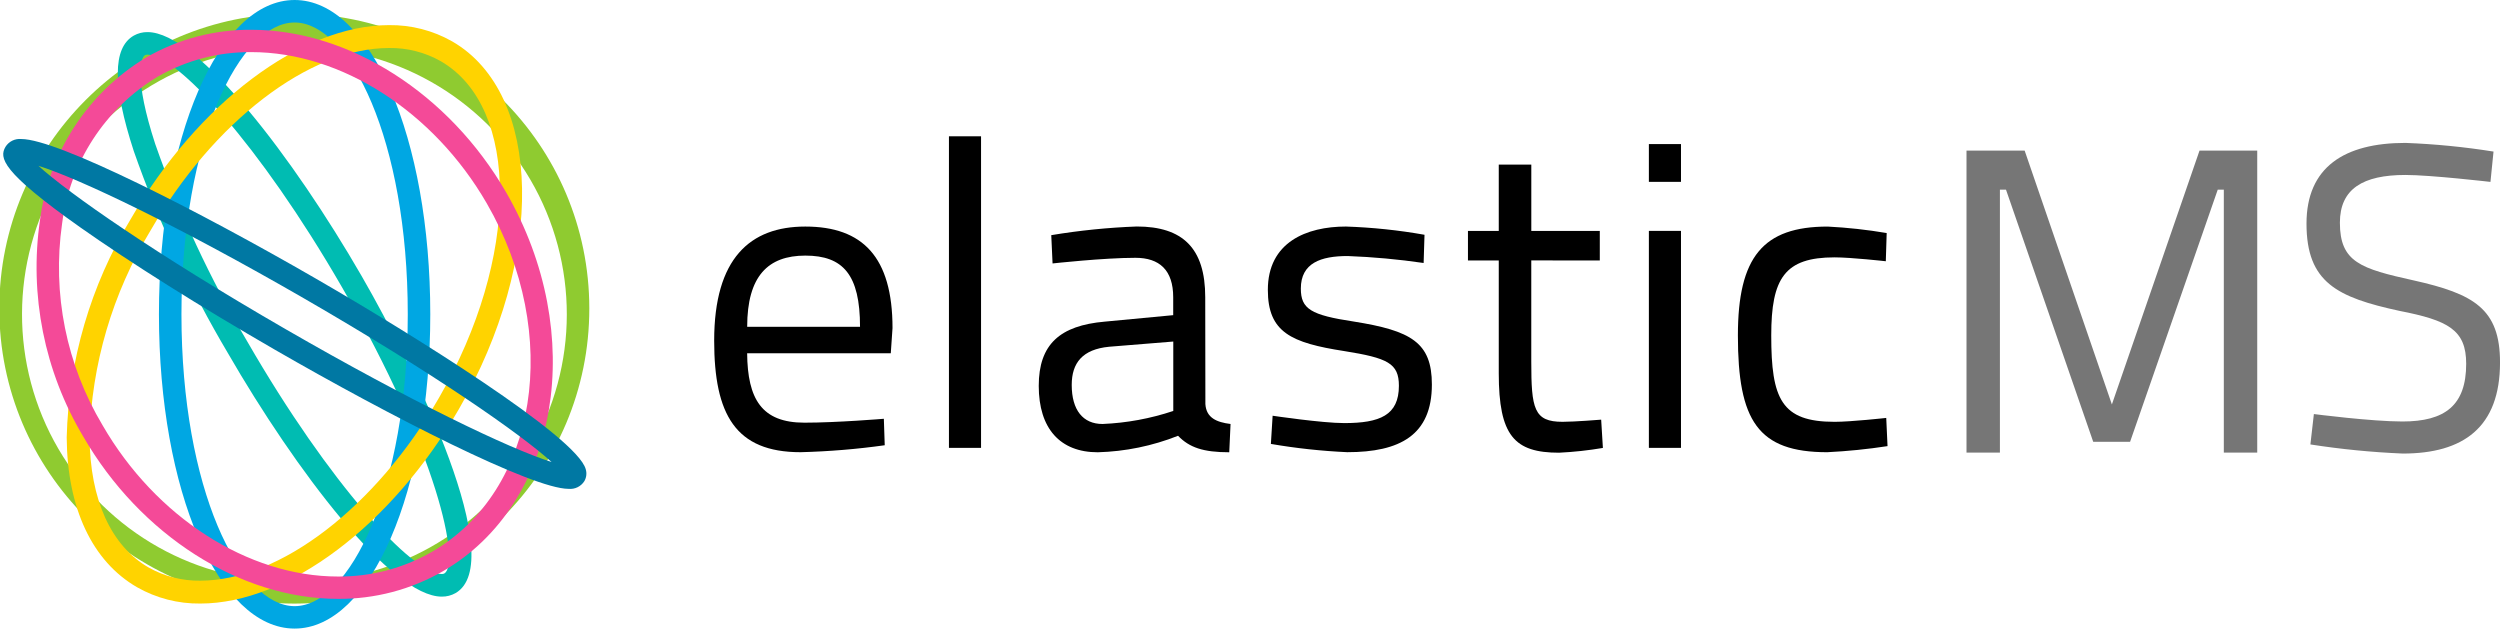
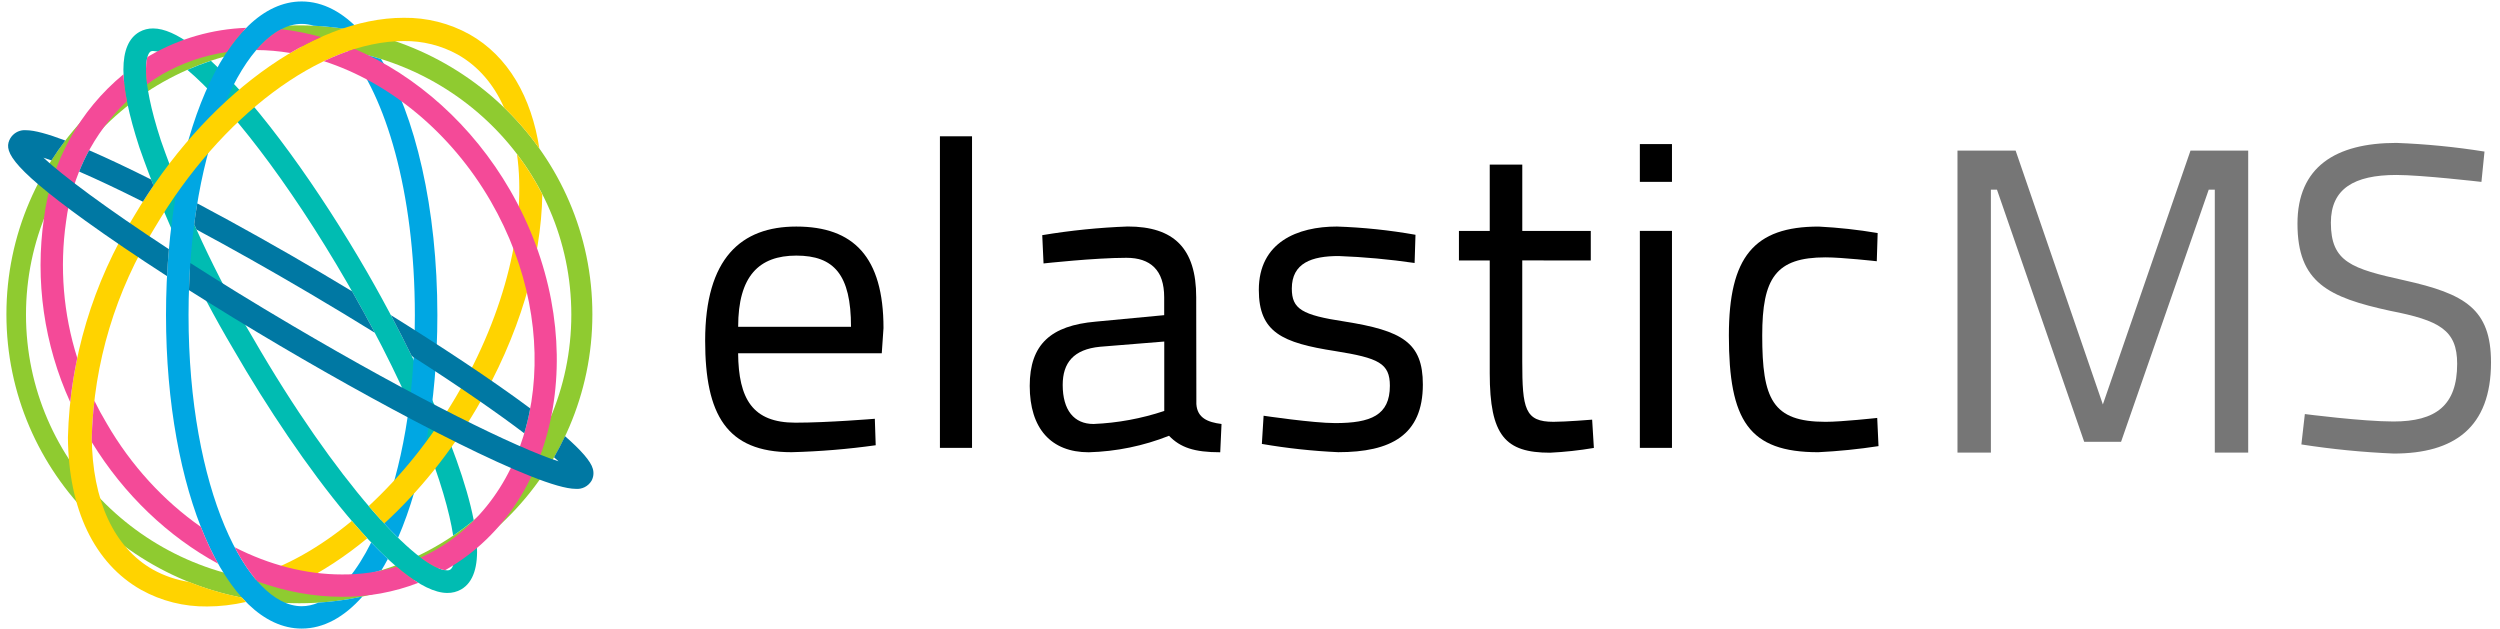
- <svg xmlns="http://www.w3.org/2000/svg" width="167.907" height="42.217" viewBox="0 0 167.907 42.217">
-   <g id="elasticms-colour-rvb" transform="translate(-2038.185 -1854.937)">
-     <g id="Group_641" data-name="Group 641">
-       <path id="Path_1674" data-name="Path 1674" d="M2097.547,1883.063l.059,1.778a49.928,49.928,0,0,1-5.655.467c-4.371,0-5.8-2.536-5.8-7.491,0-5.537,2.419-7.664,6.12-7.664,3.847,0,5.858,2.039,5.858,6.819l-.116,1.691h-9.648c.03,3.061.962,4.662,3.848,4.662C2094.4,1883.325,2097.547,1883.063,2097.547,1883.063Zm-1.6-6.177c0-3.5-1.137-4.782-3.673-4.782-2.506,0-3.906,1.372-3.906,4.782Z" />
-       <path id="Path_1675" data-name="Path 1675" d="M2101.919,1864.091h2.156v20.926h-2.156Z" />
-       <path id="Path_1676" data-name="Path 1676" d="M2119.142,1882.073c.058.932.758,1.223,1.69,1.34l-.087,1.9c-1.749,0-2.681-.321-3.439-1.108a15.782,15.782,0,0,1-5.392,1.108c-2.535,0-3.964-1.6-3.964-4.459,0-2.8,1.429-4.051,4.431-4.315l4.6-.435v-1.2c0-1.836-.933-2.652-2.536-2.652-2.127,0-5.567.379-5.567.379l-.087-1.9a44.961,44.961,0,0,1,5.741-.582c3.089,0,4.6,1.457,4.6,4.75Zm-6.47-3.847c-1.777.173-2.507,1.078-2.507,2.564,0,1.691.758,2.623,2.07,2.623a17.268,17.268,0,0,0,4.751-.875v-4.662Z" />
-       <path id="Path_1677" data-name="Path 1677" d="M2133.8,1872.6a47.617,47.617,0,0,0-5.1-.467c-1.807,0-3.147.467-3.147,2.185,0,1.371.67,1.78,3.555,2.215,3.847.613,5.246,1.4,5.246,4.227,0,3.41-2.157,4.547-5.683,4.547a41.081,41.081,0,0,1-5.13-.555l.117-1.893s3.323.494,4.809.494c2.39,0,3.672-.523,3.672-2.505,0-1.516-.758-1.866-3.672-2.332-3.556-.553-5.13-1.252-5.13-4.11,0-3.2,2.594-4.254,5.246-4.254a37.3,37.3,0,0,1,5.276.553Z" />
-       <path id="Path_1678" data-name="Path 1678" d="M2141.03,1872.427v6.789c0,3.178.174,4.051,2.1,4.051.816,0,2.594-.145,2.594-.145l.116,1.9a24.761,24.761,0,0,1-2.943.32c-3,0-4.051-1.137-4.051-5.334v-7.576h-2.069v-1.983h2.069v-4.459h2.186v4.459h4.6v1.983Z" />
-       <path id="Path_1679" data-name="Path 1679" d="M2148.928,1864.614h2.157v2.537h-2.157Zm0,5.83h2.157v14.573h-2.157Z" />
-       <path id="Path_1680" data-name="Path 1680" d="M2164.9,1870.589l-.059,1.894s-2.332-.261-3.439-.261c-3.352,0-4.255,1.4-4.255,5.246,0,4.256.671,5.8,4.255,5.8,1.107,0,3.468-.262,3.468-.262l.087,1.894a39.543,39.543,0,0,1-4.05.409c-4.664,0-6-2.127-6-7.84,0-5.276,1.69-7.315,6.033-7.315A33.915,33.915,0,0,1,2164.9,1870.589Z" />
-       <path id="Path_1681" data-name="Path 1681" d="M2170.261,1865.052h3.905l5.859,17.049,5.886-17.049h3.876v20.285h-2.244v-17.662h-.408l-5.887,16.933h-2.477l-5.858-16.933h-.408v17.662h-2.244Z" fill="#767676" />
-       <path id="Path_1682" data-name="Path 1682" d="M2205.451,1867.154s-4.022-.466-5.712-.466c-2.856,0-4.4.933-4.4,3.207,0,2.652,1.4,3.088,4.955,3.875,4.021.9,5.8,1.894,5.8,5.508,0,4.373-2.477,6.121-6.529,6.121a55.511,55.511,0,0,1-6.207-.612l.233-2.041s3.877.5,5.946.5c2.855,0,4.284-1.078,4.284-3.877,0-2.273-1.2-2.914-4.488-3.554-4.168-.905-6.237-1.9-6.237-5.86,0-3.787,2.536-5.42,6.645-5.42a49.433,49.433,0,0,1,5.916.582Z" fill="#767676" />
-     </g>
-     <path id="Path_1683" data-name="Path 1683" d="M2057.977,1895.476h-.05a19.813,19.813,0,1,1,.05,0Zm.037-37.356a17.932,17.932,0,1,0-.083,35.856l.046.75v-.75a17.931,17.931,0,1,0,.037-35.856Z" fill="#8fcb30" />
-     <path id="Path_1684" data-name="Path 1684" d="M2067.853,1895.008c-3.381,0-9.819-8.485-14.369-16.367a75.445,75.445,0,0,1-6.317-13.564c-1.427-4.389-1.428-6.923,0-7.747a1.842,1.842,0,0,1,.927-.237c3.38,0,9.817,8.483,14.368,16.364,3.74,6.475,9.871,19.262,6.32,21.313A1.831,1.831,0,0,1,2067.853,1895.008Zm-19.761-36.4a.348.348,0,0,0-.169.035c-.294.169-.743,1.571.687,5.964a73.718,73.718,0,0,0,6.187,13.274c5.566,9.642,11.111,15.609,13.056,15.609a.363.363,0,0,0,.17-.034c1.077-.623-.372-7.979-6.876-19.241C2055.581,1864.576,2050.036,1858.609,2048.092,1858.609Z" fill="#00bcb2" />
-     <path id="Path_1685" data-name="Path 1685" d="M2057.972,1897.154c-5.109,0-9.112-9.271-9.112-21.107s4-21.11,9.112-21.11,9.112,9.273,9.112,21.11S2063.081,1897.154,2057.972,1897.154Zm0-40.706c-3.671,0-7.6,7.875-7.6,19.6s3.931,19.6,7.6,19.6,7.6-7.875,7.6-19.6S2061.643,1856.448,2057.972,1856.448Z" fill="#00a7e3" />
-     <path id="Path_1686" data-name="Path 1686" d="M2051.64,1895.473a8.377,8.377,0,0,1-4.249-1.095c-3.015-1.74-4.692-5.314-4.726-10.064a29.735,29.735,0,0,1,4.281-14.632c4.508-7.811,11.487-13.058,17.364-13.058a8.373,8.373,0,0,1,4.247,1.094c6.079,3.51,6.279,14.59.446,24.7C2064.493,1890.226,2057.515,1895.473,2051.64,1895.473Zm12.67-37.312c-5.346,0-11.79,4.939-16.033,12.289a28.166,28.166,0,0,0-4.075,13.854c.029,4.182,1.435,7.287,3.957,8.743a6.861,6.861,0,0,0,3.481.889c5.345,0,11.787-4.938,16.032-12.288,5.41-9.375,5.462-19.512.116-22.6A6.847,6.847,0,0,0,2064.31,1858.161Z" fill="#ffd300" />
-     <path id="Path_1687" data-name="Path 1687" d="M2060.879,1895.158c-6.567,0-13.283-4.283-17.109-10.911a22.162,22.162,0,0,1-2.9-14.528,15,15,0,0,1,7.141-10.926,13.916,13.916,0,0,1,7.054-1.856c6.567,0,13.283,4.283,17.109,10.91,5.493,9.514,3.591,20.934-4.24,25.456A13.928,13.928,0,0,1,2060.879,1895.158Zm-5.814-36.721a12.436,12.436,0,0,0-6.3,1.655,13.523,13.523,0,0,0-6.41,9.867,20.658,20.658,0,0,0,2.718,13.538c3.563,6.173,9.769,10.161,15.81,10.161a12.445,12.445,0,0,0,6.305-1.654c7.114-4.109,8.77-14.609,3.691-23.407C2067.312,1862.425,2061.106,1858.437,2055.065,1858.437Z" fill="#f44a98" />
-     <path id="Path_1688" data-name="Path 1688" d="M2076.374,1887.77c-2.429,0-11.945-4.853-19.758-9.363-5.031-2.905-9.663-5.819-13.04-8.2-5.349-3.775-5.44-4.683-5.024-5.407a1.129,1.129,0,0,1,1.063-.526c2.437,0,11.951,4.852,19.76,9.361,6.468,3.735,17.57,10.637,18.151,12.82a1.014,1.014,0,0,1-.092.794A1.125,1.125,0,0,1,2076.374,1887.77Zm-35.613-21.7c2.051,1.862,7.855,5.923,16.632,10.989,8.377,4.835,15.038,8.028,17.837,8.908-2.049-1.862-7.854-5.922-16.631-10.991C2050.226,1870.145,2043.564,1866.951,2040.761,1866.072Z" fill="#0078a3" />
+ <svg xmlns="http://www.w3.org/2000/svg" width="167.907" height="42.217" viewBox="0 0 167.907 42.217" version="1.1" id="elasticms-colour-rvb">
+   <g id="elasticms" transform="translate(-2038.791,-1854.937)">
+     <path id="Path_1674" d="m 2097.547,1883.063 0.059,1.778 a 49.928,49.928 0 0 1 -5.655,0.467 c -4.371,0 -5.8,-2.536 -5.8,-7.491 0,-5.537 2.419,-7.664 6.12,-7.664 3.847,0 5.858,2.039 5.858,6.819 l -0.116,1.691 h -9.648 c 0.03,3.061 0.962,4.662 3.848,4.662 2.187,0 5.334,-0.262 5.334,-0.262 z m -1.6,-6.177 c 0,-3.5 -1.137,-4.782 -3.673,-4.782 -2.506,0 -3.906,1.372 -3.906,4.782 z" />
+     <path id="Path_1675" d="m 2101.919,1864.091 h 2.156 v 20.926 h -2.156 z" />
+     <path id="Path_1676" d="m 2119.142,1882.073 c 0.058,0.932 0.758,1.223 1.69,1.34 l -0.087,1.9 c -1.749,0 -2.681,-0.321 -3.439,-1.108 a 15.782,15.782 0 0 1 -5.392,1.108 c -2.535,0 -3.964,-1.6 -3.964,-4.459 0,-2.8 1.429,-4.051 4.431,-4.315 l 4.6,-0.435 v -1.2 c 0,-1.836 -0.933,-2.652 -2.536,-2.652 -2.127,0 -5.567,0.379 -5.567,0.379 l -0.087,-1.9 a 44.961,44.961 0 0 1 5.741,-0.582 c 3.089,0 4.6,1.457 4.6,4.75 z m -6.47,-3.847 c -1.777,0.173 -2.507,1.078 -2.507,2.564 0,1.691 0.758,2.623 2.07,2.623 a 17.268,17.268 0 0 0 4.751,-0.875 v -4.662 z" />
+     <path id="Path_1677" d="m 2133.8,1872.6 a 47.617,47.617 0 0 0 -5.1,-0.467 c -1.807,0 -3.147,0.467 -3.147,2.185 0,1.371 0.67,1.78 3.555,2.215 3.847,0.613 5.246,1.4 5.246,4.227 0,3.41 -2.157,4.547 -5.683,4.547 a 41.081,41.081 0 0 1 -5.13,-0.555 l 0.117,-1.893 c 0,0 3.323,0.494 4.809,0.494 2.39,0 3.672,-0.523 3.672,-2.505 0,-1.516 -0.758,-1.866 -3.672,-2.332 -3.556,-0.553 -5.13,-1.252 -5.13,-4.11 0,-3.2 2.594,-4.254 5.246,-4.254 a 37.3,37.3 0 0 1 5.276,0.553 z" />
+     <path id="Path_1678" d="m 2141.03,1872.427 v 6.789 c 0,3.178 0.174,4.051 2.1,4.051 0.816,0 2.594,-0.145 2.594,-0.145 l 0.116,1.9 a 24.761,24.761 0 0 1 -2.943,0.32 c -3,0 -4.051,-1.137 -4.051,-5.334 v -7.576 h -2.069 v -1.983 h 2.069 v -4.459 h 2.186 v 4.459 h 4.6 v 1.983 z" />
+     <path id="Path_1679" d="m 2148.928,1864.614 h 2.157 v 2.537 h -2.157 z m 0,5.83 h 2.157 v 14.573 h -2.157 z" />
+     <path id="Path_1680" d="m 2164.9,1870.589 -0.059,1.894 c 0,0 -2.332,-0.261 -3.439,-0.261 -3.352,0 -4.255,1.4 -4.255,5.246 0,4.256 0.671,5.8 4.255,5.8 1.107,0 3.468,-0.262 3.468,-0.262 l 0.087,1.894 a 39.543,39.543 0 0 1 -4.05,0.409 c -4.664,0 -6,-2.127 -6,-7.84 0,-5.276 1.69,-7.315 6.033,-7.315 a 33.915,33.915 0 0 1 3.96,0.435 z" />
+     <path id="Path_1681" d="m 2170.261,1865.052 h 3.905 l 5.859,17.049 5.886,-17.049 h 3.876 v 20.285 h -2.244 v -17.662 h -0.408 l -5.887,16.933 h -2.477 l -5.858,-16.933 h -0.408 v 17.662 h -2.244 z" fill="#767676" />
+     <path id="Path_1682" d="m 2205.451,1867.154 c 0,0 -4.022,-0.466 -5.712,-0.466 -2.856,0 -4.4,0.933 -4.4,3.207 0,2.652 1.4,3.088 4.955,3.875 4.021,0.9 5.8,1.894 5.8,5.508 0,4.373 -2.477,6.121 -6.529,6.121 a 55.511,55.511 0 0 1 -6.207,-0.612 l 0.233,-2.041 c 0,0 3.877,0.5 5.946,0.5 2.855,0 4.284,-1.078 4.284,-3.877 0,-2.273 -1.2,-2.914 -4.488,-3.554 -4.168,-0.905 -6.237,-1.9 -6.237,-5.86 0,-3.787 2.536,-5.42 6.645,-5.42 a 49.433,49.433 0 0 1 5.916,0.582 z" fill="#767676" />
+   </g>
+   <g id="ball" transform="translate(0.2787456)">
+     <path id="path_lime" style="display:inline;fill:#8fcb30;fill-opacity:1;stroke-width:0.986" d="M 19.83,1.704 A 19.678,19.406 0 0 0 0.152,21.11 19.678,19.406 0 0 0 19.83,40.516 19.678,19.406 0 0 0 39.507,21.11 19.678,19.406 0 0 0 19.83,1.704 Z M 19.781,3.126 A 18.314,18.008 0 0 1 38.093,21.135 18.314,18.008 0 0 1 19.781,39.143 18.314,18.008 0 0 1 1.467,21.135 18.314,18.008 0 0 1 19.781,3.126 Z" />
+     <path id="path_teal" style="display:inline;fill:#00bcb2;fill-opacity:1" d="M 10.008,1.91 A 1.842,1.842 0 0 0 9.08,2.146 c -1.428,0.824 -1.427,3.359 0,7.748 A 75.445,75.445 0 0 0 15.398,23.457 c 4.55,7.882 10.986,16.367 14.367,16.367 a 1.831,1.831 0 0 0 0.93,-0.238 C 31.536,39.1 31.835,38.013 31.75,36.549 a 19.678,19.406 0 0 1 -1.512,1.027 c -0.042,0.37 -0.143,0.606 -0.301,0.697 a 0.363,0.363 0 0 1 -0.172,0.033 c -1.945,0 -7.489,-5.967 -13.055,-15.609 A 73.718,73.718 0 0 1 10.523,9.424 C 9.093,5.031 9.542,3.628 9.836,3.459 a 0.348,0.348 0 0 1 0.17,-0.035 v 0.002 c 0.269,0 0.607,0.114 1.004,0.336 a 19.678,19.406 0 0 1 1.623,-0.715 c -0.989,-0.726 -1.88,-1.137 -2.625,-1.137 z m 3.877,2.174 a 18.314,18.008 0 0 0 -1.578,0.609 c 2.648,2.234 6.696,7.31 10.754,14.338 4.554,7.885 6.63,13.856 7.096,16.941 a 18.314,18.008 0 0 0 1.381,-1.033 C 30.598,30.06 26.929,22.695 24.375,18.273 21.235,12.835 17.197,7.111 13.885,4.084 Z" />
+     <path id="path_aqua" style="display:inline;fill:#00a7e3;fill-opacity:1;stroke-width:0.999" d="m 19.984,0.098 c -5.112,0 -9.113,9.254 -9.113,21.062 0,11.808 4.004,21.057 9.113,21.057 1.477,0 2.862,-0.772 4.084,-2.156 a 19.678,19.406 0 0 1 -2.961,0.414 c -0.374,0.159 -0.75,0.24 -1.123,0.24 -3.669,0 -7.6,-7.857 -7.6,-19.555 0,-11.698 3.929,-19.555 7.6,-19.555 0.265,0 0.531,0.041 0.797,0.121 a 19.678,19.406 0 0 1 3.182,0.41 C 22.767,0.827 21.419,0.098 19.984,0.098 Z m 3.098,3.322 c 2.489,2.966 4.502,9.37 4.502,17.74 0,5.63 -0.912,10.371 -2.266,13.773 0.395,0.434 0.775,0.828 1.137,1.182 1.639,-3.788 2.641,-9.05 2.641,-14.955 0,-7.176 -1.477,-13.408 -3.783,-17.193 a 18.314,18.008 0 0 0 -2.23,-0.547 z m 1.57,33.012 c -0.474,0.951 -0.985,1.758 -1.52,2.406 a 18.314,18.008 0 0 0 2.215,-0.549 c 0.145,-0.24 0.286,-0.489 0.424,-0.748 -0.365,-0.339 -0.739,-0.71 -1.119,-1.109 z" />
+     <path id="path_yellow" style="display:inline;fill:#ffd300;fill-opacity:1;stroke-width:1.03" d="m 26.834,1.195 c -6.123,0 -13.393,5.339 -18.09,13.289 A 30.98,30.263 0 0 0 4.283,29.375 c 0.035,4.834 1.783,8.473 4.924,10.244 a 8.728,8.526 0 0 0 4.428,1.113 c 0.852,0 1.725,-0.103 2.611,-0.303 -0.093,-0.094 -0.184,-0.19 -0.275,-0.291 A 19.678,19.406 0 0 1 12.416,39.084 7.148,6.983 0 0 1 10.008,38.264 C 7.38,36.782 5.915,33.621 5.885,29.365 A 29.346,28.666 0 0 1 10.131,15.266 C 14.552,7.785 21.264,2.758 26.834,2.758 a 7.134,6.969 0 0 1 3.625,0.904 c 1.387,0.783 2.425,2.009 3.115,3.559 a 19.678,19.406 0 0 1 2.373,2.758 C 35.419,6.527 33.854,3.772 31.26,2.309 A 8.724,8.522 0 0 0 26.834,1.195 Z m 7.607,9.146 c 0.655,4.569 -0.715,10.585 -4.104,16.32 -1.682,2.845 -3.696,5.335 -5.852,7.328 0.358,0.419 0.707,0.809 1.043,1.17 2.297,-2.106 4.428,-4.726 6.195,-7.715 2.885,-4.885 4.353,-9.992 4.422,-14.393 A 18.314,18.008 0 0 0 34.441,10.342 Z M 23.35,34.986 c -2.163,1.787 -4.432,3.069 -6.627,3.713 0.06,0.075 0.119,0.147 0.18,0.219 a 18.314,18.008 0 0 0 2.879,0.225 18.314,18.008 0 0 0 0.041,0 c 1.542,-0.756 3.081,-1.766 4.566,-2.99 -0.342,-0.368 -0.689,-0.757 -1.039,-1.166 z" />
+     <path id="path_pink" style="display:inline;fill:#f44a98;fill-opacity:1" d="M 16.262,1.869 A 13.916,13.916 0 0 0 9.814,3.717 15,15 0 0 0 9.621,3.834 C 9.527,4.17 9.484,4.747 9.602,5.66 A 13.523,13.523 0 0 1 10.568,5.016 12.436,12.436 0 0 1 14.957,3.494 c 0.412,-0.619 0.848,-1.164 1.305,-1.625 z m 2.354,0.092 c -0.571,0.294 -1.137,0.765 -1.68,1.4 0.76,0.004 1.522,0.071 2.281,0.197 C 19.903,3.153 20.592,2.795 21.281,2.488 20.4,2.24 19.509,2.062 18.615,1.961 Z m 4.928,1.328 c -0.685,0.213 -1.377,0.488 -2.07,0.82 4.428,1.428 8.551,4.813 11.209,9.412 5.079,8.798 3.423,19.297 -3.691,23.406 a 12.445,12.445 0 0 1 -1.012,0.521 c 0.664,0.5 1.218,0.788 1.637,0.846 a 13.928,13.928 0 0 0 0.121,-0.068 c 7.831,-4.522 9.733,-15.941 4.24,-25.455 C 31.46,8.413 27.695,5.068 23.543,3.289 Z M 8.016,4.988 A 15,15 0 0 0 2.674,14.643 22.162,22.162 0 0 0 4.439,27.01 30.98,30.263 0 0 1 4.91,24.045 20.658,20.658 0 0 1 4.158,14.883 13.523,13.523 0 0 1 8.246,6.791 C 8.114,6.12 8.037,5.52 8.016,4.988 Z M 6.061,26.916 a 29.346,28.666 0 0 0 -0.176,2.449 c 8.087e-4,0.114 0.003,0.228 0.006,0.34 2.161,3.529 5.15,6.351 8.48,8.156 C 13.953,37.116 13.565,36.288 13.211,35.387 10.722,33.646 8.519,31.265 6.877,28.42 A 20.658,20.658 0 0 1 6.061,26.916 Z m 9.42,9.838 c 0.482,0.917 1,1.689 1.539,2.301 1.851,0.67 3.763,1.027 5.662,1.027 a 13.928,13.928 0 0 0 5.137,-0.939 c -0.464,-0.283 -0.955,-0.647 -1.465,-1.082 a 12.445,12.445 0 0 1 -3.668,0.521 c -2.436,0 -4.9,-0.649 -7.205,-1.828 z" />
+     <path id="path_blue" style="display:inline;fill:#0078a3;fill-opacity:1;stroke-width:1.014" d="M 1.328,8.742 A 1.133,1.157 0 0 0 0.416,9.285 c -0.418,0.742 -0.326,1.673 5.043,5.543 1.581,1.139 3.436,2.397 5.479,3.717 0.031,-0.612 0.074,-1.215 0.127,-1.809 -4.224,-2.762 -7.103,-4.919 -8.428,-6.146 0.166,0.053 0.345,0.114 0.537,0.184 A 19.678,19.406 0 0 1 4.107,9.439 C 2.941,8.998 2.034,8.746 1.484,8.746 a 1.133,1.157 0 0 0 -0.156,-0.004 z M 5.709,10.094 a 13.523,13.523 0 0 0 -0.674,1.428 c 1.194,0.517 2.635,1.197 4.283,2.025 0.233,-0.368 0.47,-0.729 0.713,-1.084 A 75.445,75.445 0 0 1 9.875,12.059 C 8.359,11.298 6.945,10.629 5.709,10.094 Z m 7.262,3.566 c -0.076,0.458 -0.145,0.927 -0.207,1.406 a 73.718,73.718 0 0 0 0.16,0.355 c 2.305,1.236 4.868,2.676 7.615,4.295 1.544,0.911 2.997,1.79 4.354,2.631 -0.472,-0.897 -0.98,-1.824 -1.525,-2.781 -0.719,-0.435 -1.407,-0.846 -2.049,-1.225 -2.699,-1.592 -5.602,-3.224 -8.348,-4.682 z m -2.215,0.588 c -0.005,0.008 -0.01,0.015 -0.016,0.023 0.011,0.006 0.022,0.012 0.033,0.018 a 75.445,75.445 0 0 1 -0.018,-0.041 z m 1.75,3.42 c -0.042,0.594 -0.073,1.2 -0.094,1.818 1.93,1.223 3.998,2.487 6.137,3.748 7.842,4.623 17.394,9.598 19.832,9.598 a 1.129,1.153 0 0 0 1.064,-0.533 1.018,1.04 0 0 0 0.092,-0.814 C 39.404,30.974 38.721,30.213 37.67,29.295 a 19.678,19.406 0 0 1 -0.74,1.416 c 0.109,0.096 0.209,0.187 0.303,0.273 -2.81,-0.902 -9.496,-4.176 -17.904,-9.133 -2.526,-1.489 -4.806,-2.893 -6.822,-4.184 z m 13.467,3.496 c 0.463,0.873 0.935,1.797 1.4,2.746 3.216,2.059 5.761,3.828 7.559,5.191 0.161,-0.544 0.295,-1.102 0.4,-1.672 -2.629,-1.962 -6.116,-4.246 -9.359,-6.266 z" />
  </g>
</svg>
